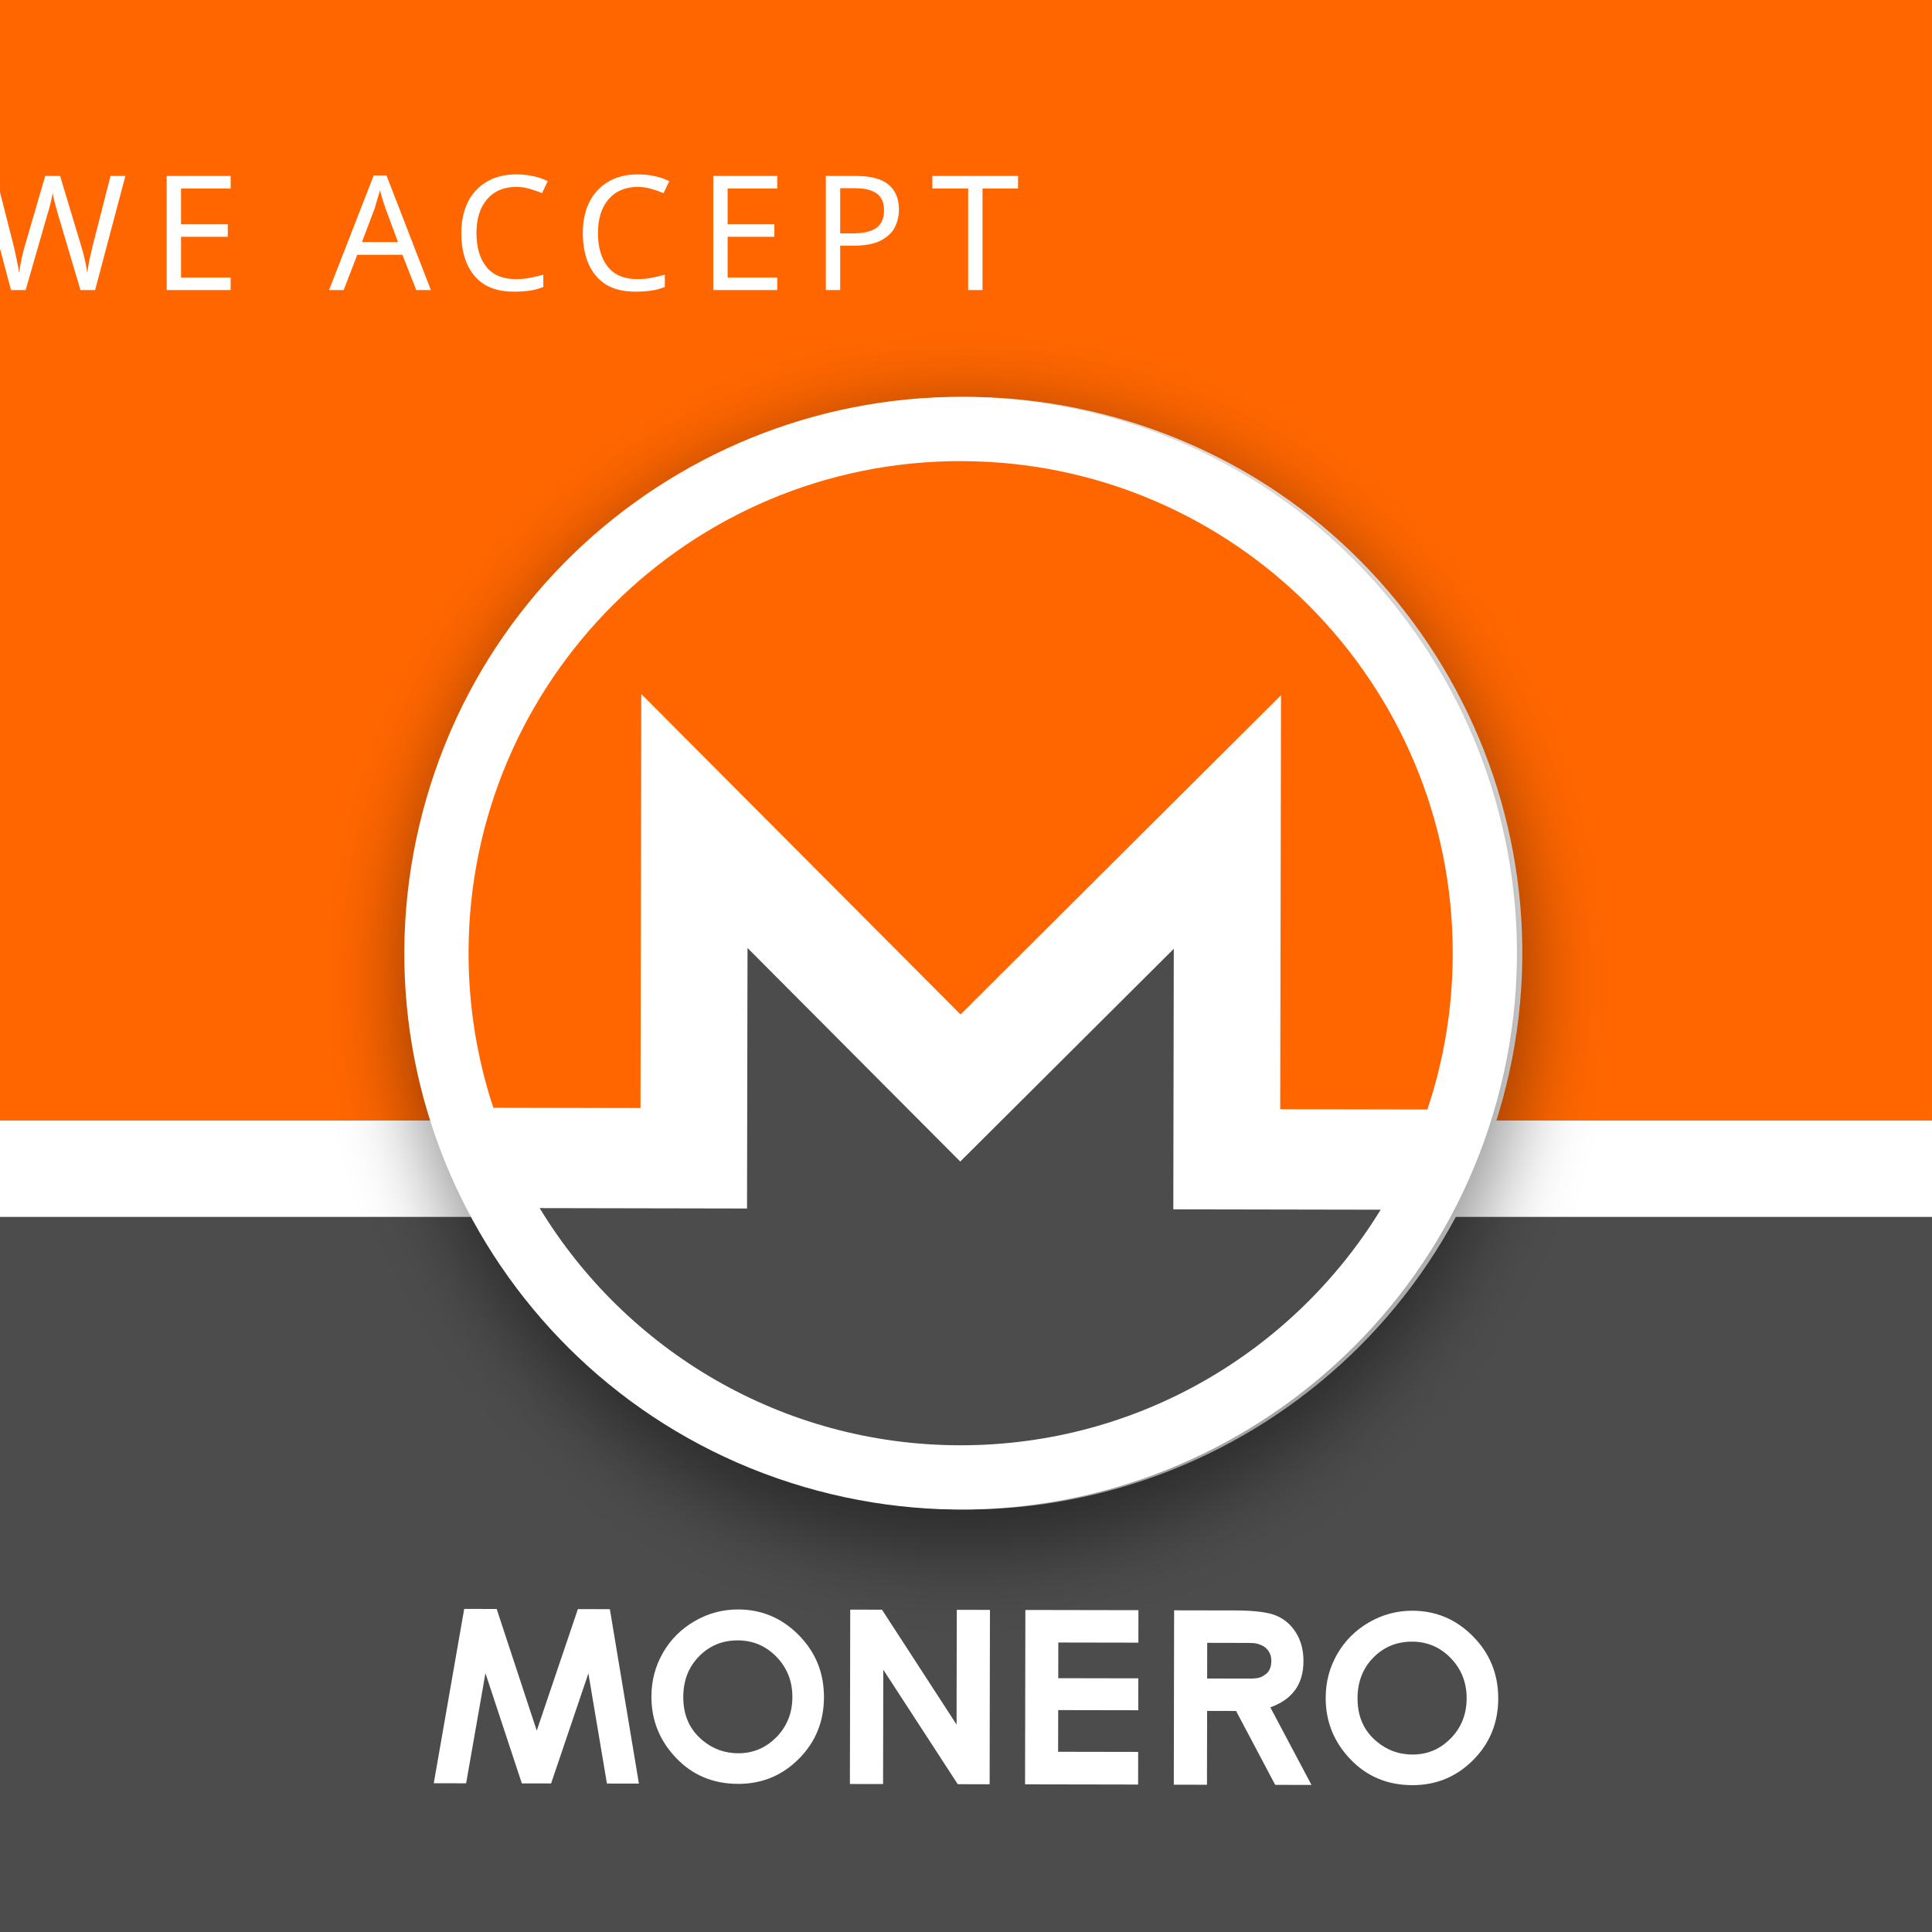
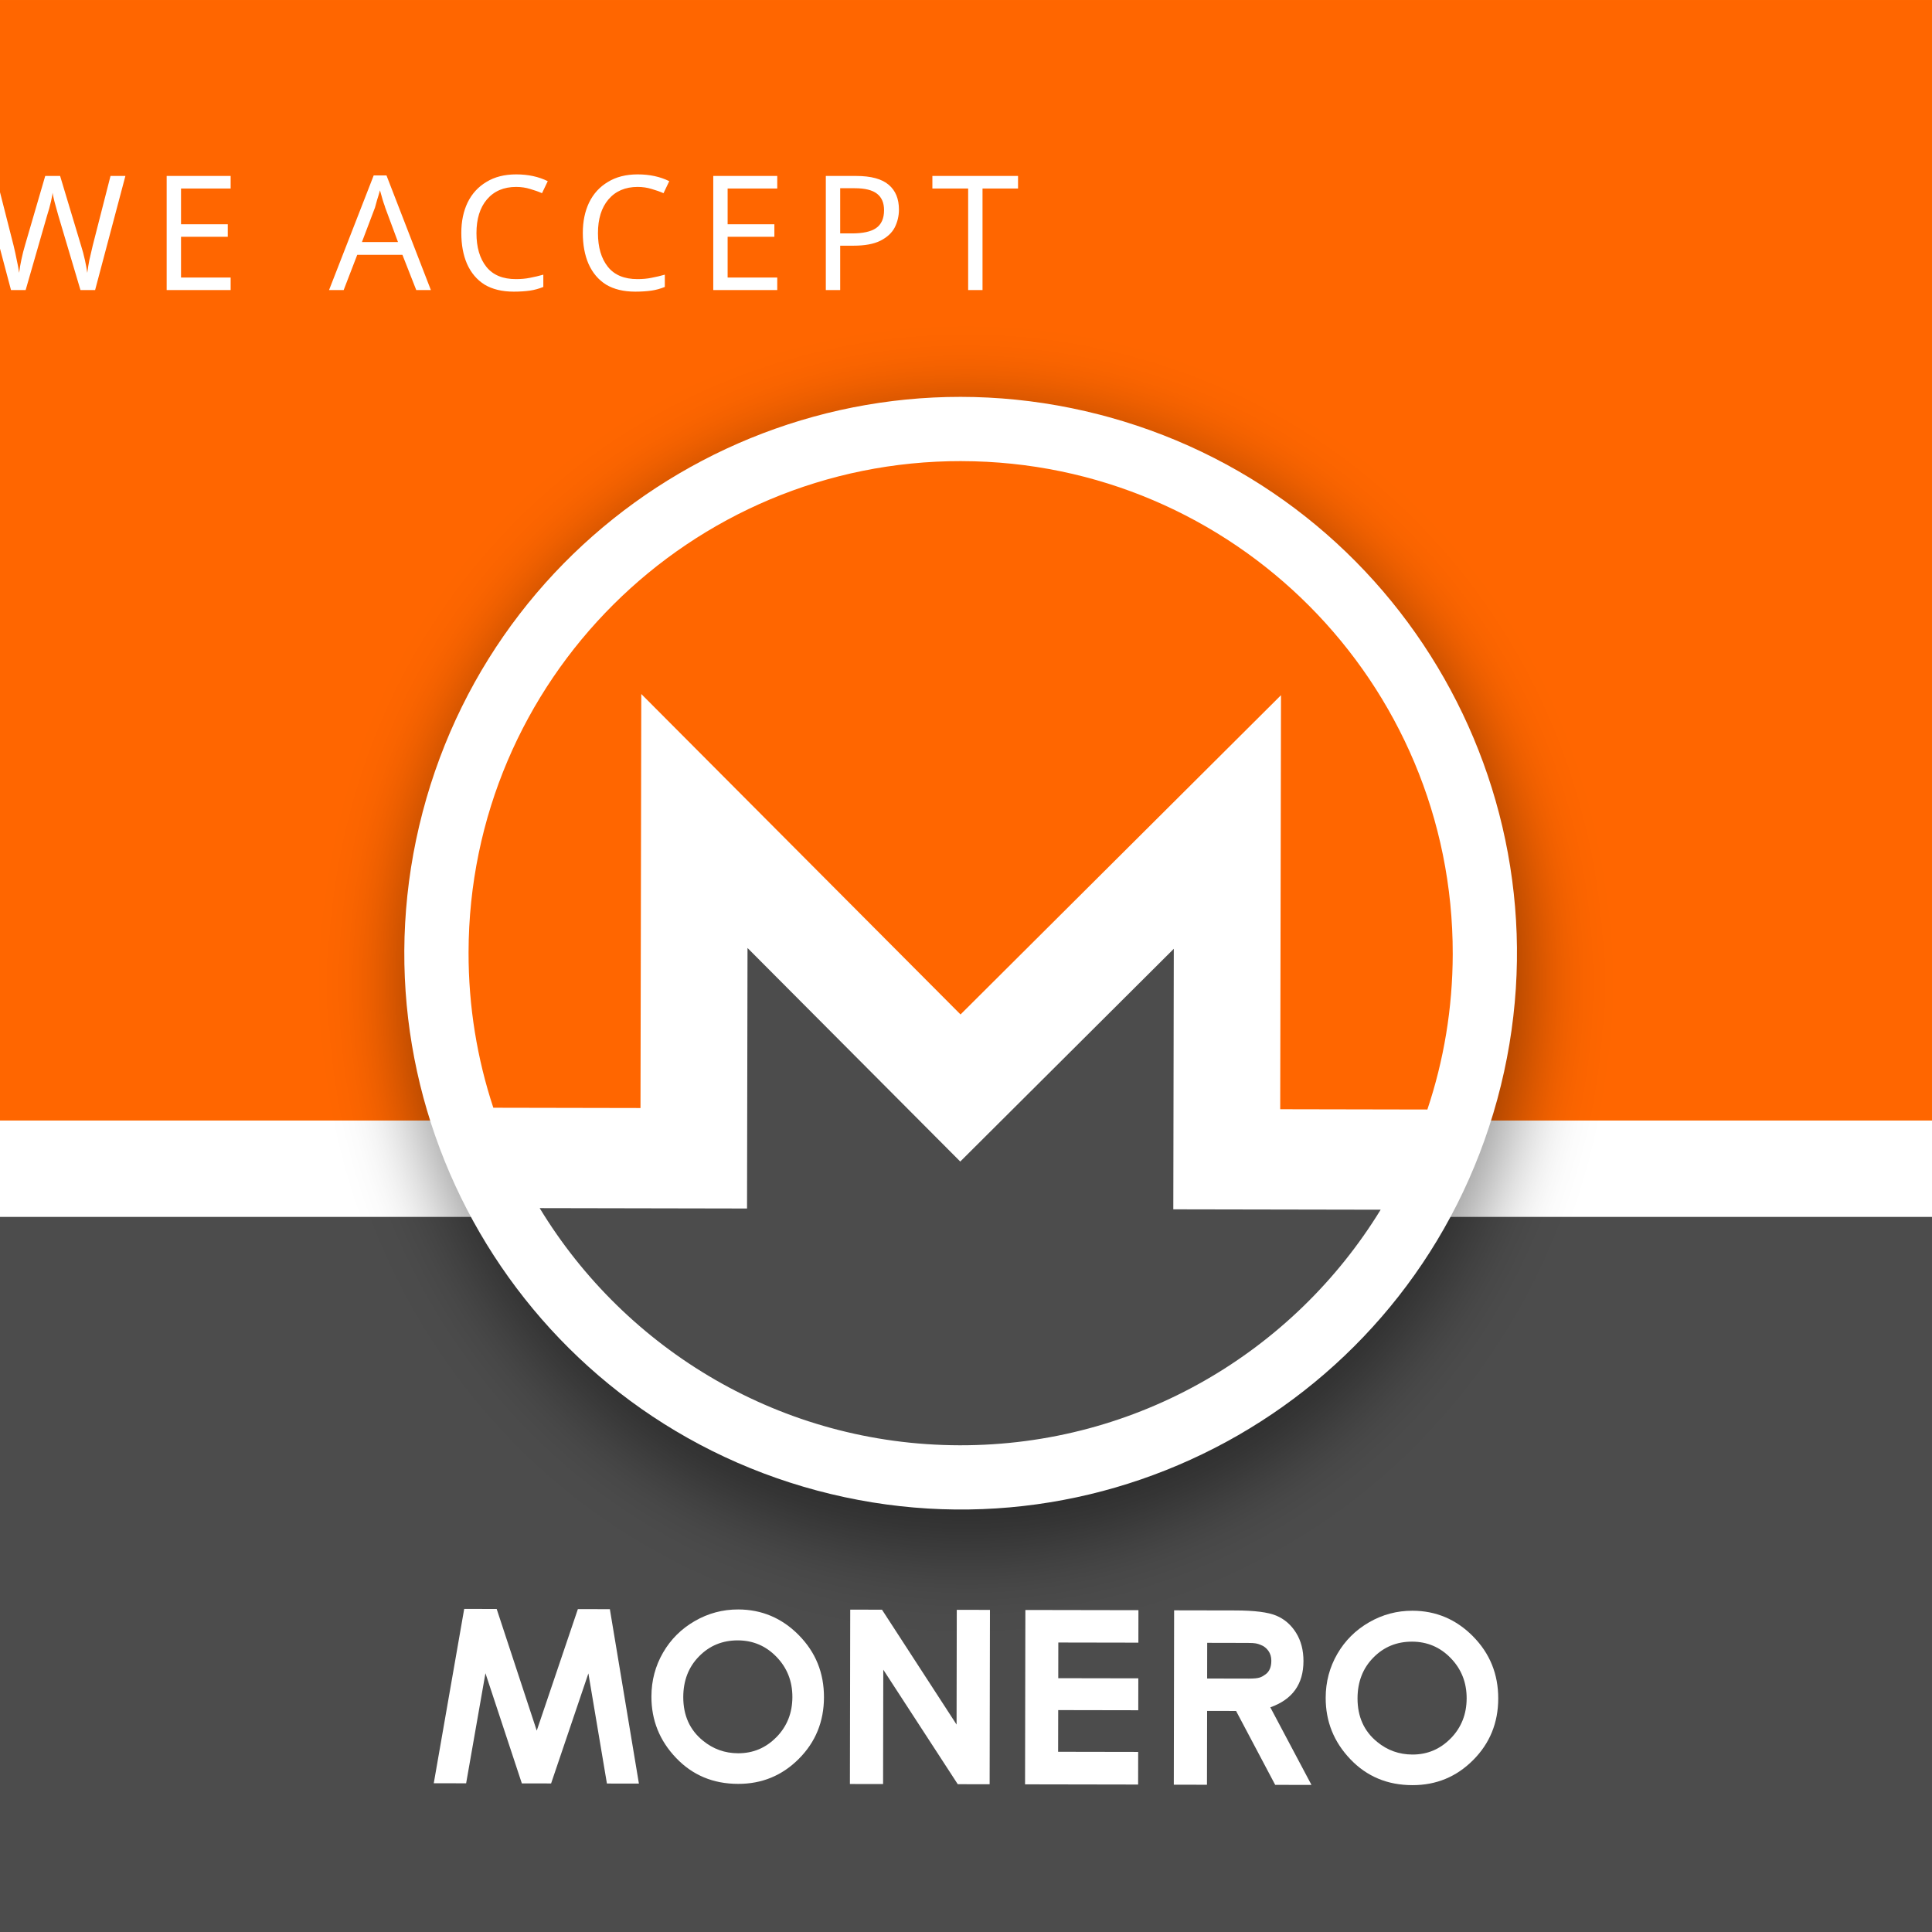
<svg xmlns="http://www.w3.org/2000/svg" xmlns:xlink="http://www.w3.org/1999/xlink" width="80mm" height="80mm" viewBox="0 0 80 80" version="1.1" id="svg1175">
  <defs id="defs1172">
    <filter style="color-interpolation-filters:sRGB" id="filter21430" x="-0.084" y="-0.084" width="1.168" height="1.168">
      <feGaussianBlur stdDeviation="2.325" id="feGaussianBlur21432" />
    </filter>
  </defs>
  <g id="layer1" transform="translate(-63.98438,-100.8407)">
    <g id="g22590" transform="translate(206.3158,84.50204)">
      <g id="g22588" transform="matrix(0.6920944,0,0,0.6920944,-12.75636,-16.89413)">
        <g id="g28821">
          <rect style="fill:#ffffff;fill-opacity:1;stroke:none;stroke-width:0.357;stroke-linecap:round;stroke-miterlimit:4;stroke-dasharray:none" id="rect22550" width="80" height="80" x="-142.331" y="16.339" transform="matrix(1.44489,0,0,1.44489,18.43153,24.41015)" />
          <rect style="fill:#ff6600;fill-opacity:1;stroke:none;stroke-width:0.392;stroke-linecap:round;stroke-miterlimit:4;stroke-dasharray:none" id="rect22554" width="115.591" height="67.041" x="-187.222" y="48.018" />
          <rect style="fill:#4c4c4c;fill-opacity:1;stroke:none;stroke-width:0.314;stroke-linecap:round;stroke-miterlimit:4;stroke-dasharray:none" id="rect24683" width="115.591" height="42.784" x="-187.222" y="120.825" />
          <g id="g28173" transform="translate(-0.9043493)">
-             <path style="fill:#ffffff;fill-opacity:1;stroke:none;stroke-width:1.89;stroke-linecap:round;stroke-miterlimit:4;stroke-dasharray:none" id="path22552" d="m -119.62,72.983 a 33.277,33.277 0 0 1 23.204,40.814 33.277,33.277 0 0 1 -40.704,23.398 33.277,33.277 0 0 1 -23.591,-40.592 33.277,33.277 0 0 1 40.48,-23.783 z" />
            <g id="g22566" transform="translate(-232.8325)">
              <path style="opacity:0.426;fill:#000000;fill-opacity:1;stroke:none;stroke-width:1.89;stroke-linecap:round;stroke-miterlimit:4;stroke-dasharray:none;filter:url(#filter21430)" id="path22556" transform="matrix(1.008693,0,0,1.024433,-1.198597,-0.9505931)" d="M 113.502,73.146 A 33.277,33.277 0 0 1 136.706,113.96 33.277,33.277 0 0 1 96.003,137.358 33.277,33.277 0 0 1 72.412,96.765 33.277,33.277 0 0 1 112.892,72.983 Z" />
              <path style="fill:#ffffff;fill-opacity:1;stroke:none;stroke-width:1.89;stroke-linecap:round;stroke-miterlimit:4;stroke-dasharray:none" id="path22558" d="M 112.892,72.983 A 33.277,33.277 0 0 1 136.097,113.797 33.277,33.277 0 0 1 95.393,137.195 33.277,33.277 0 0 1 71.802,96.602 33.277,33.277 0 0 1 112.282,72.82 Z" />
              <g id="g22564" transform="translate(-0.00407828,0.08560464)">
                <path d="m 104.05,75.52 c -16.257,-0.031 -29.467,13.127 -29.497,29.385 -0.006,3.25 0.515,6.377 1.482,9.303 l 8.805,0.017 0.047,-24.771 19.101,19.173 19.173,-19.101 -0.047,24.771 8.805,0.017 c 0.979,-2.922 1.511,-6.047 1.517,-9.297 0.031,-16.258 -13.129,-29.466 -29.387,-29.496" id="path22560" style="fill:#ff6600;stroke-width:0.549" />
                <path d="m 91.243,104.65 -0.029,15.587 -12.406,-0.024 c 5.152,8.489 14.476,14.169 25.131,14.19 10.655,0.02 20.001,-5.625 25.184,-14.094 l -12.405,-0.023 0.029,-15.587 -12.776,12.728 z" id="path22562" style="fill:#4c4c4c;stroke-width:0.549" />
              </g>
            </g>
            <g id="g22586" transform="translate(-208.8225,13.34188)" style="fill:#ffffff">
              <text xml:space="preserve" style="font-style:normal;font-weight:normal;font-size:9.568px;line-height:1.25;font-family:sans-serif;text-align:center;letter-spacing:1.414px;text-anchor:middle;fill:#ffffff;fill-opacity:1;stroke:none;stroke-width:0.239" x="80.224" y="52.034" id="text22584">
                <tspan id="tspan22582" style="font-style:normal;font-variant:normal;font-weight:normal;font-stretch:normal;font-family:MoneroGothic;-inkscape-font-specification:MoneroGothic;text-align:center;text-anchor:middle;fill:#ffffff;stroke-width:0.239" x="80.931" y="52.034">WE ACCEPT</tspan>
              </text>
              <g id="g27851" transform="matrix(1.724347,0,0,1.724347,-87.42121,-28.61542)" style="fill:#ffffff">
                <path d="m 114.085,97.021 c -0.366,0.375 -0.809,0.562 -1.329,0.561 -0.46,-9.38e-4 -0.866,-0.146 -1.221,-0.437 -0.457,-0.371 -0.684,-0.876 -0.683,-1.514 10e-4,-0.571 0.184,-1.043 0.548,-1.412 0.363,-0.371 0.811,-0.555 1.345,-0.554 0.527,9.85e-4 0.975,0.192 1.342,0.572 0.368,0.38 0.552,0.845 0.551,1.395 -9.3e-4,0.551 -0.185,1.013 -0.552,1.39 m 0.773,-3.541 c -0.585,-0.591 -1.285,-0.887 -2.101,-0.889 -0.538,-10e-4 -1.041,0.133 -1.506,0.402 -0.467,0.269 -0.835,0.635 -1.102,1.097 -0.267,0.462 -0.402,0.969 -0.403,1.52 -0.002,0.823 0.283,1.533 0.855,2.132 0.571,0.6 1.289,0.9 2.152,0.901 0.825,0.002 1.528,-0.287 2.108,-0.869 0.58,-0.581 0.87,-1.293 0.872,-2.134 0.002,-0.848 -0.29,-1.568 -0.876,-2.16" id="path30-6-7-7" style="fill:#ffffff;stroke-width:0.129" />
                <path d="m 107.654,94.803 c -0.139,0.097 -0.205,0.144 -0.573,0.144 l -1.447,-0.003 0.002,-1.238 1.402,0.003 c 0.281,5.4e-4 0.331,0.022 0.446,0.065 0.115,0.042 0.206,0.113 0.275,0.21 0.069,0.097 0.102,0.212 0.102,0.344 -4.7e-4,0.222 -0.07,0.38 -0.207,0.476 m 0.172,1.14 c 0.384,-0.137 0.672,-0.338 0.863,-0.605 0.192,-0.268 0.286,-0.599 0.287,-0.997 7.1e-4,-0.378 -0.084,-0.706 -0.256,-0.983 -0.172,-0.277 -0.401,-0.475 -0.684,-0.595 -0.283,-0.12 -0.759,-0.181 -1.429,-0.182 l -2.119,-0.004 -0.011,6.05 1.151,0.002 0.005,-2.562 1.005,0.002 1.357,2.564 1.259,0.002 z" id="path34-3-5-0" style="fill:#ffffff;stroke-width:0.129" />
                <path d="m 99.327,92.566 3.923,0.007 -0.002,1.127 -2.778,-0.005 -0.002,1.238 2.778,0.005 -0.002,1.107 -2.778,-0.005 -0.003,1.446 2.778,0.005 -0.002,1.132 -3.923,-0.007 z" id="path38-2-3-9" style="fill:#ffffff;stroke-width:0.129" />
                <path d="m 93.25,92.554 1.102,0.002 2.588,3.986 0.007,-3.981 1.151,0.002 -0.011,6.05 -1.106,-0.002 -2.584,-3.973 -0.007,3.968 -1.151,-0.002 z" id="path42-0-5-3" style="fill:#ffffff;stroke-width:0.129" />
                <use transform="translate(-23.39504,-0.0442268)" id="use46-6-6-6" x="0" y="0" width="282" height="75" xlink:href="#path30-6-7-7" style="fill:#ffffff;stroke-width:0.688" />
                <path d="m 79.856,92.529 1.127,0.002 1.39,4.222 1.427,-4.217 1.11,0.002 1.008,6.052 -1.11,-0.002 -0.643,-3.822 -1.294,3.819 -1.015,-0.002 -1.263,-3.823 -0.67,3.82 -1.123,-0.002 z" id="path50-1-2-0" style="fill:#ffffff;stroke-width:0.129" />
              </g>
            </g>
          </g>
        </g>
      </g>
    </g>
  </g>
</svg>
